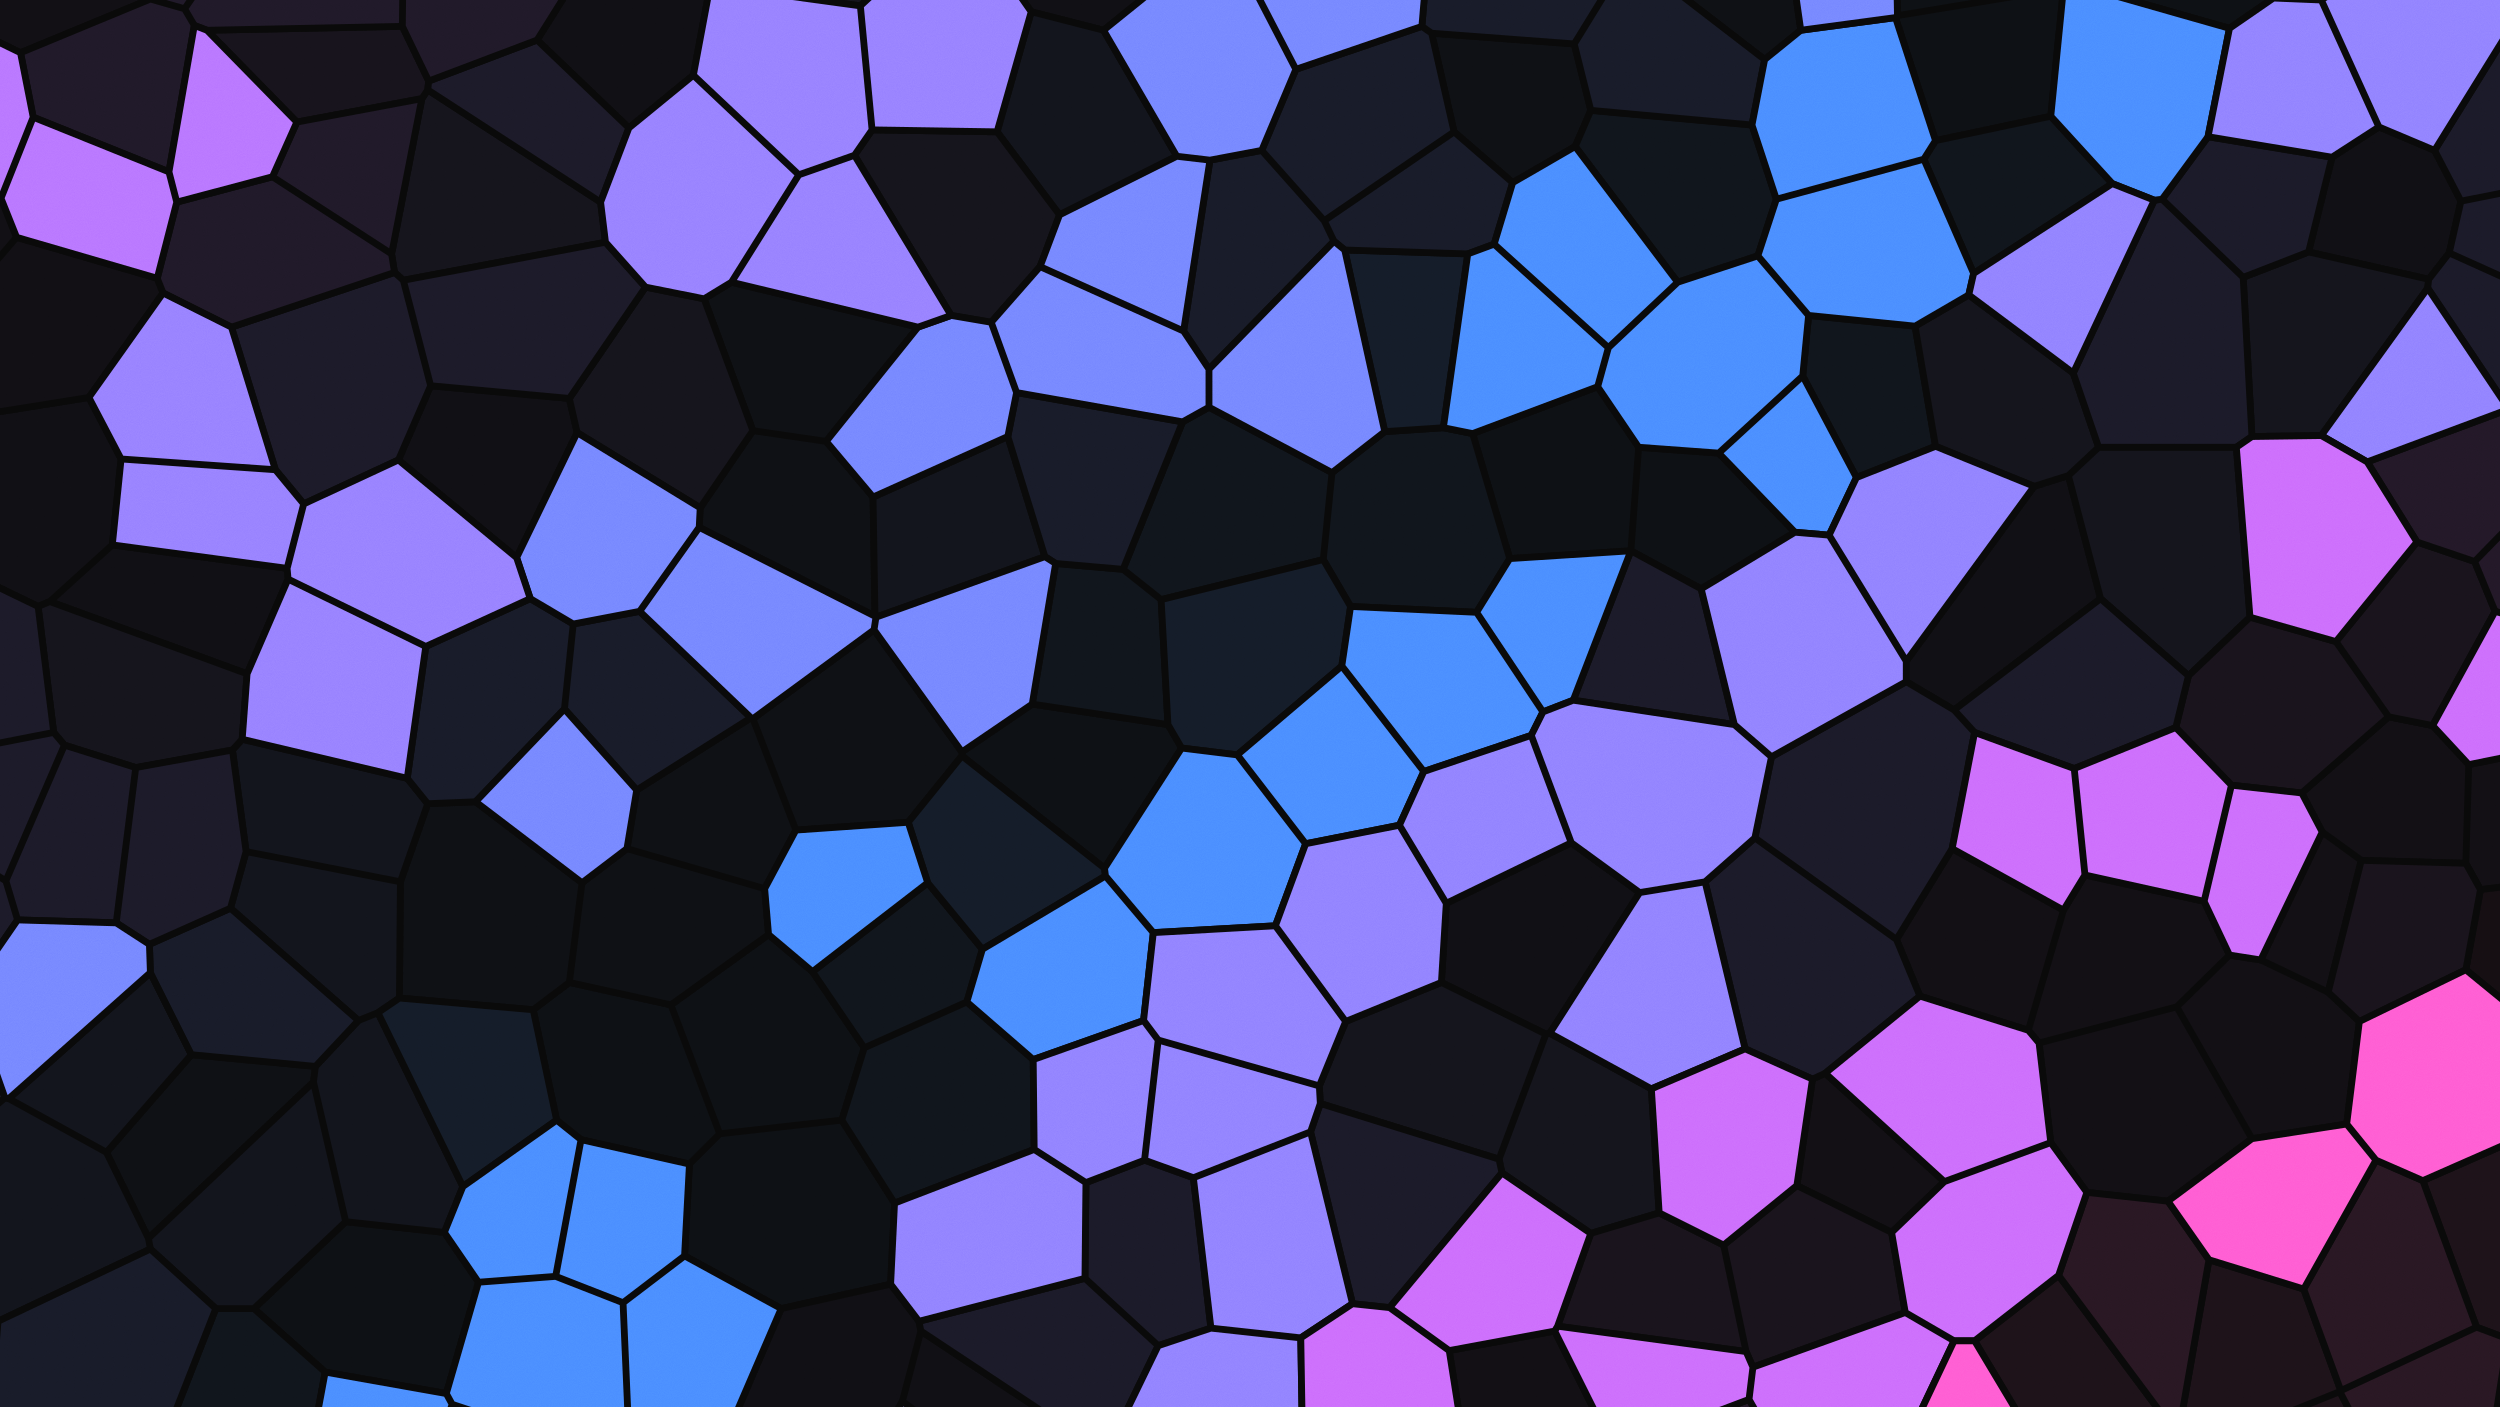
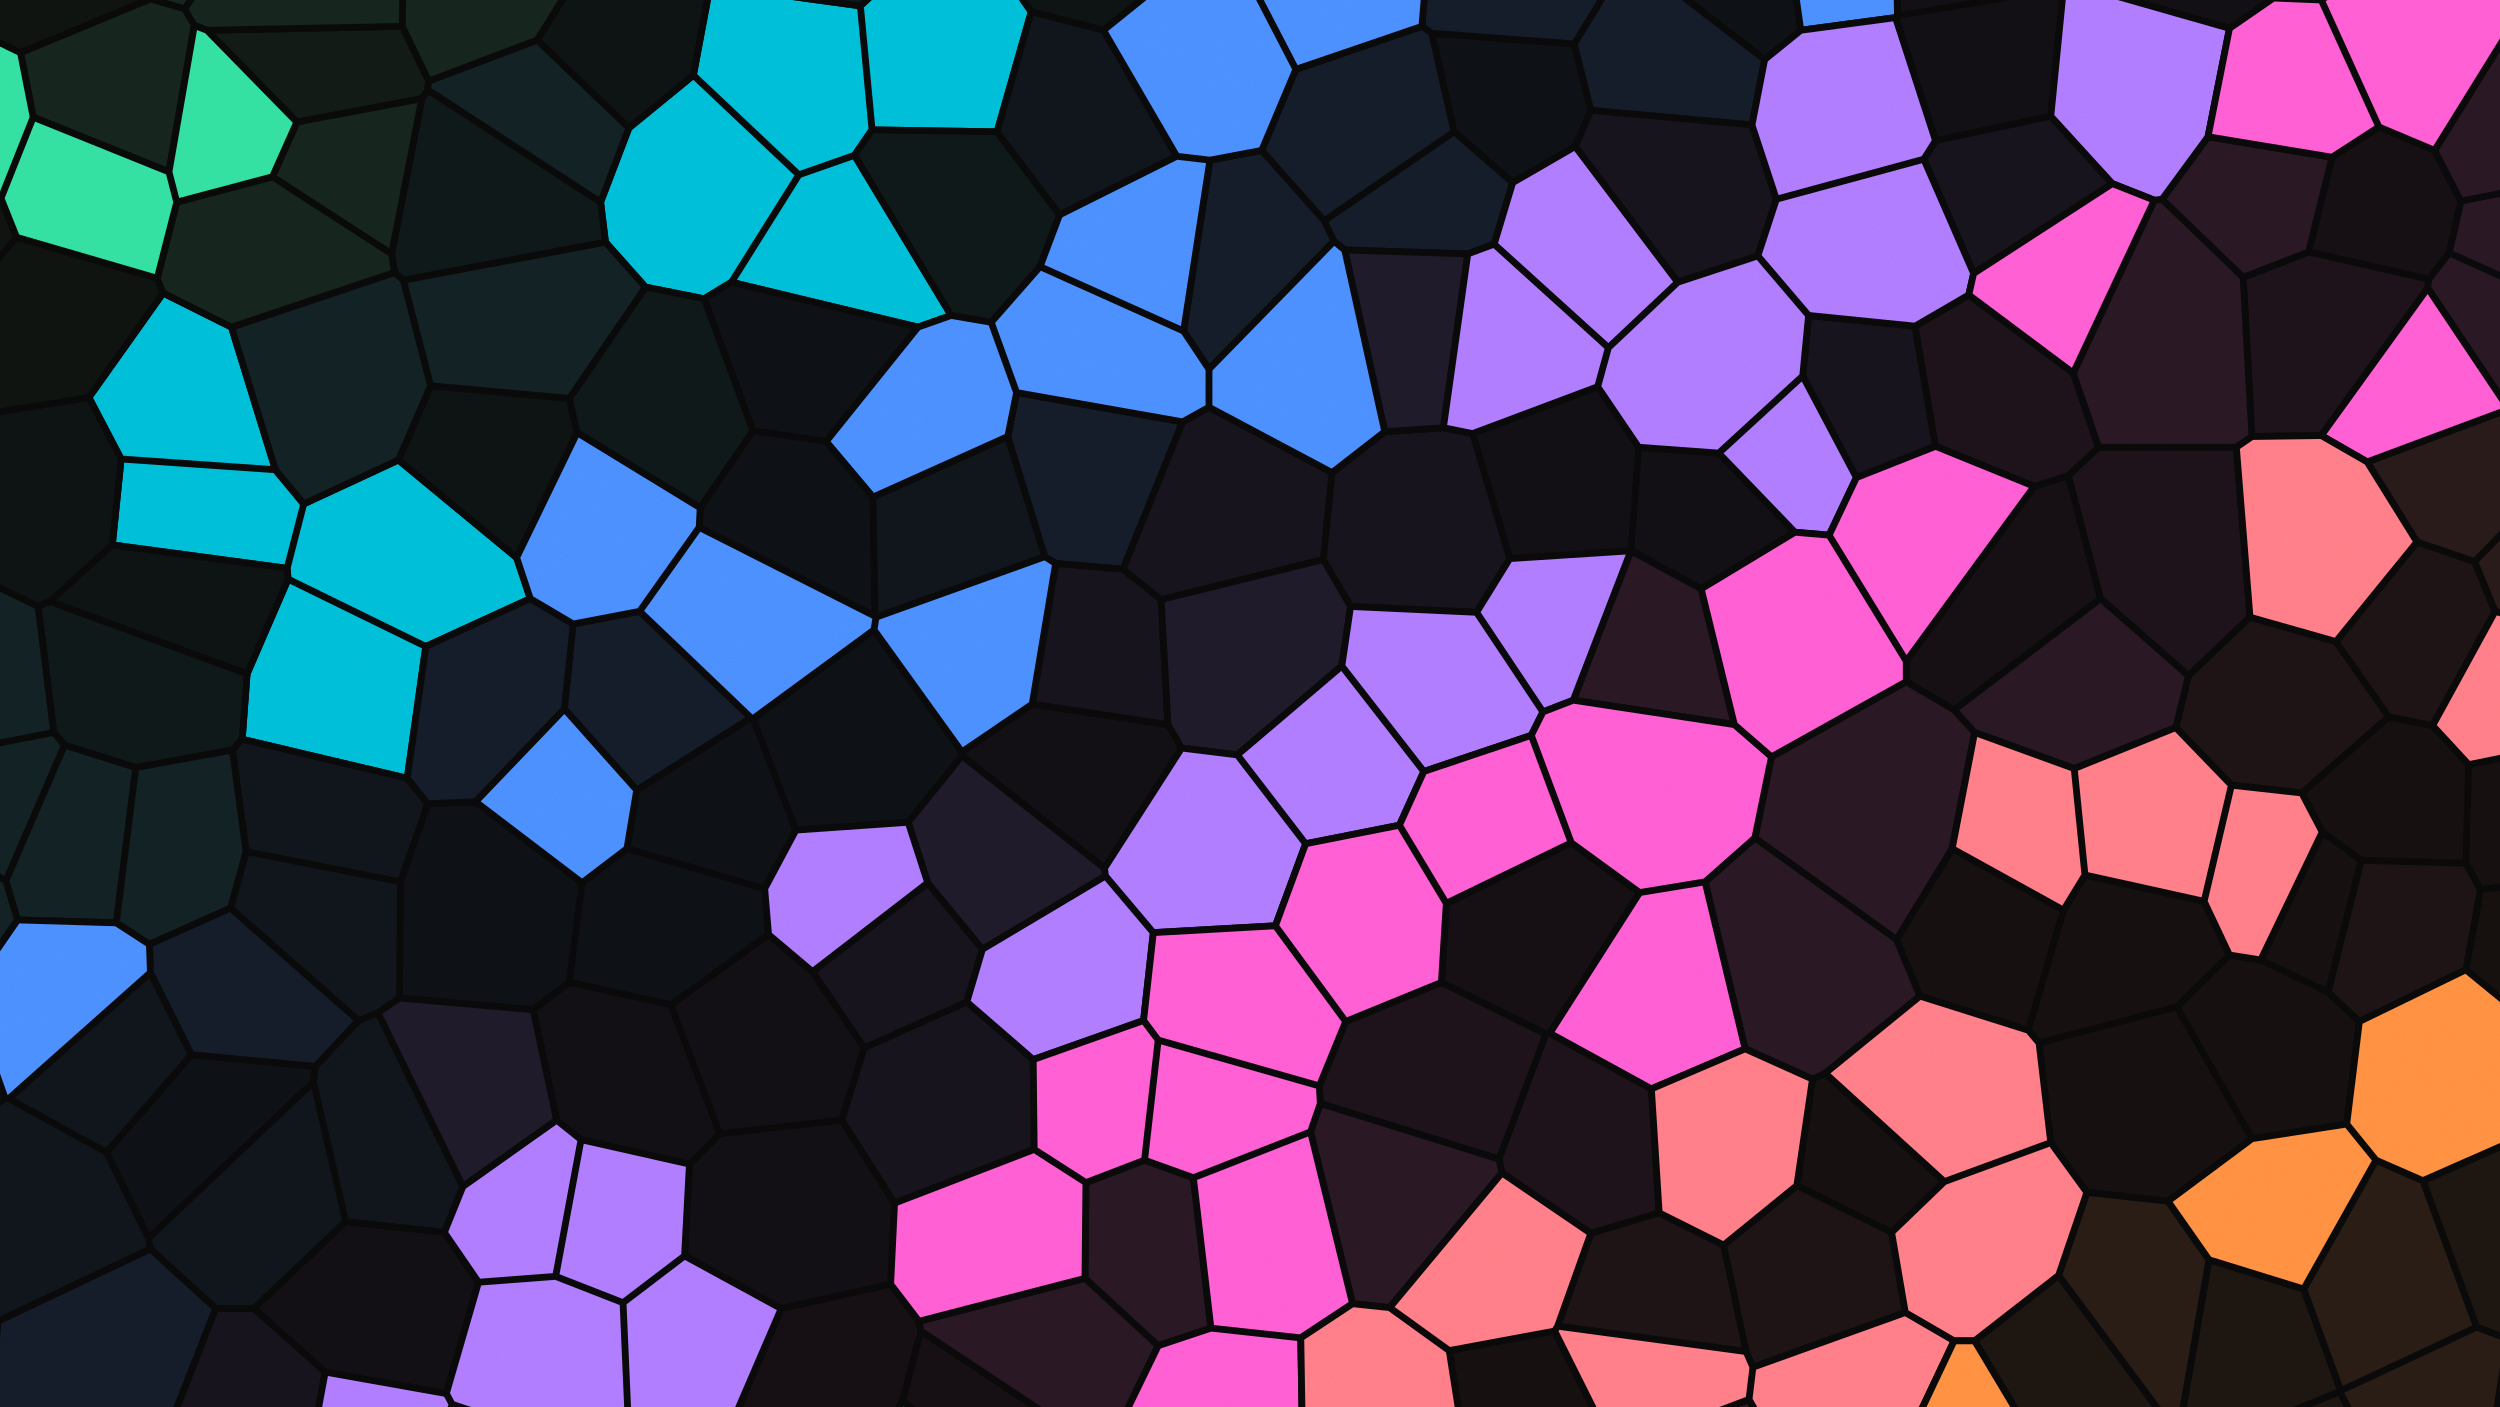
<svg xmlns="http://www.w3.org/2000/svg" width="3840" height="2160" viewBox="0 0 2560 1440">
  <defs>
    <filter id="grain" x="0" y="0" width="100%" height="100%" color-interpolation-filters="sRGB">
      <feTurbulence type="fractalNoise" baseFrequency="1.05" numOctaves="2" seed="25316" stitchTiles="stitch" />
      <feColorMatrix type="matrix" values="0.33 0.33 0.33 0 0 0.33 0.33 0.33 0 0 0.33 0.33 0.33 0 0 0 0 0 0 1" />
    </filter>
  </defs>
  <rect width="2560" height="1440" fill="#0a0a0a" />
  <g stroke="#0a0a0a" stroke-width="7" stroke-linejoin="round">
-     <path d="M1940 -150l172 0 6 132-5 6-170 28zM2112 -150l164 0 52 148-45 31-165-47zM2276 -150l159 0 7 108-65 42-49-2zM1982 144l-41-126 2-2 170-28-13 131zM1546 572l-38-128 128-48 42 62-8 106zM1670 564l8-106 82 6 78 81-96 58-72-39zM985 774l0-4 72-49 139 21 14 24-79 123zM570 1147l-24-113 37-28 104 23 50 132-31 31-111-25zM737 1161l-50-132 100-72 45 38 53 78-23 74zM333 1405l-73-65 94-89 101 11 35 51-33 114zM701 1286l5-94 31-31 125-14 54 85-4 83-112 25zM27 1590l-177 0 0-59 139-64 3 2zM434 1590l-163 0-9-29 47-27 114 22z" fill="#0e1115" />
-     <path d="M1662 -150l156 0 26 181-37 30-139-107zM1489 135l-23-101 146 11 17 68-16 37-64 37zM771 441l-50-135 28-17 191 46-94 117zM716 540l1-20 54-79 75 11 48 57 2 122zM642 869l10-60 117-74 2 1 44 114-32 60zM815 850l-44-114 124-91 90 125 0 4-55 68zM409 1022l1-119 28-80 49-2 109 83-13 102-37 28zM583 1006l13-102 46-35 141 41 4 47-100 72zM109 1180l87-100 127 12-2 16-169 160zM-150 1531l0-186 135-4 13 12-9 114z" fill="#0f1115" />
-     <path d="M1108 -150l12 0 98 110-88 71-74-19-30-43zM2575 -150l135 0 0 178-124-24-30-28zM550 41l59-94 116 50-15 80-66 54zM2364 258l24-97 48-31 57 24 27 52-12 53-21 27zM-21 592l-28-161 2-2 138-22 33 63-9 88-64 58-12 5zM408 471l33-76 142 13 8 35-62 128zM51 616l64-58 179 24 1 11-42 97zM1952 698l0-21 131-179 35-11 33 126-150 114zM1476 1006l5-81 128-62 70 51-92 144-4 1zM744 1470l56-130 112-25 29 38 2 10-19 72-13 23-133 37zM1077 1550l-153-115 19-72 169 112zM932 1590l-131 0-23-95 133-37z" fill="#111015" />
-     <path d="M1613 150l16-37 165 15 25 76-19 58-82 27zM2021 280l-51-117 12-19 118-25 63 69zM1846 385l6-62 109 11 21 123-81 32zM1150 583l61-151 27-15 126 67-9 89-166 41zM1355 573l9-89 54-42 60-4 30 6 38 128-34 55-129-6zM1057 721l24-144 69 6 39 31 7 128zM832 995l118-91 56 68-16 54-105 47zM862 1147l23-74 105-47 68 59 1 92-143 55zM169 1529l-12-26 64-163 39 0 73 65-24 129-47 27zM143 1590l-116 0-35-121 165 34 12 26z" fill="#11161d" />
-     <path d="M36 -150l35 0 83 149-133 55-74-36zM-150 244l0-83 151 42 16 40-56 65zM-47 429l8-121 56-65 144 42 6 15-76 107zM-150 655l0-231 101 7 28 161z" fill="#121015" />
-     <path d="M2378 852l-21-40 89-78 45 9 37 40-3 101-107-3zM2710 746l0 144-170 21-15-27 3-101zM1966 1020l-24-58 57-93 114 63-36 123zM2077 1055l36-123 22-36 122 27 26 55-54 53-141 37zM2315 983l63-131 40 29-34 135zM1840 1214l16-109 13-6 122 111-54 52zM2100 1170l-12-102 141-37 77 135-86 64-83-9zM2306 1166l-77-135 54-53 32 5 69 33 32 30-13 105zM1507 1529l-23-146 108-20 61 122-7 10z" fill="#131015" />
-     <path d="M1021 135l35-123 74 19 75 129-120 60zM896 631l-2-122 138-62 38 123-173 62zM252 872l-14-104 10-11 169 40 21 26-28 80zM236 930l16-58 158 31-1 119-22 15-20 8zM9 1125l145-129 42 84-87 100zM354 1251l-33-143 2-16 44-47 20-8 87 178-19 47zM-150 1345l0-146 73-4 62 146zM-15 1341l-62-146 82-71 4 1 100 55 43 88 2 11-156 74zM154 1279l-2-11 169-160 33 143-94 89-39 0z" fill="#13151d" />
-     <path d="M1982 457l-21-123 55-32 107 80 26 76-31 29-35 11zM2306 447l-9-163 67-26 123 28-1 9-109 151zM2118 487l31-29 141 0 14 174-63 60-90-79zM1352 1130l-1-18 27-66 98-40 107 53-48 128zM1538 1201l-3-14 48-128 4-1 104 57 8 127-70 21zM1234 1590l-165 0 8-40 35-75 35-22z" fill="#15151d" />
-     <path d="M2435 -150l140 0-19 126-114-18zM1418 442l-41-186 126 4-25 178zM1196 742l-7-128 166-41 28 48-9 61-107 91-57-7zM930 842l55-68 146 115 1 8-126 75-56-68zM474 1215l-87-178 22-15 137 12 24 113zM613 1590l-179 0-11-34 40-118 160 53z" fill="#151d2a" />
-     <path d="M2710 890l0 140-97 35-88-72 15-82zM2710 1030l0 223-113-95 16-93zM2710 1364l0 159-165 29-5-3 28-178zM2124 1590l-146 0-24-64 129-51 51 35zM2560 1590l-116 0 20-33 76-8 5 3z" fill="#160f13" />
-     <path d="M768 -150l136 0 32 105-55 51-139-19zM904 -150l204 0-82 119-90-14zM404 279l-3-19 31-159 6-9 177 115 5 41-207 39zM974 323l-99-164 18-26 128 2 64 85-20 53-50 57zM583 408l78-114 60 12 50 135-54 79-126-77zM55 750l-16-129 12-5 202 74-5 67-10 11-99 18-73-23z" fill="#16151d" />
-     <path d="M-150 -150l186 0-89 168-97 8zM212 31l200-4 27 56-1 9-6 9-128 24z" fill="#18141d" />
-     <path d="M1471 -150l191 0 6 104-56 91-146-11-10-7zM1292 154l35-83 129-44 10 7 23 101-133 91zM1629 113l-17-68 56-91 139 107-13 67zM1212 339l27-175 53-10 64 72 10 21-128 131zM1366 247l-10-21 133-91 60 52-19 63-27 10-126-4zM1070 570l-38-123 9-45 170 30-61 151-69-6zM417 797l19-135 107-49 44 26-9 87-91 95-49 2zM578 726l9-87 68-13 114 109-117 74zM196 1080l-42-84-1-29 83-37 131 115-44 47zM-11 1467l9-114 156-74 67 61-64 163-165-34z" fill="#191c2a" />
-     <path d="M2228 745l13-53 63-60 88 25 54 77-89 78-72-8zM2446 734l-54-77 83-102 59 20 21 51-64 117zM2384 1016l34-135 107 3 15 27-15 82-109 53zM1595 1358l34-95 70-21 66 33 23 109zM1795 1400l-7-16-23-109 75-61 97 48 14 82z" fill="#1a141d" />
-     <path d="M2710 28l0 140-190 38-27-52 93-150zM2214 204l47-64 127 21-24 97-67 26zM2710 168l0 182-202-91 12-53zM2149 458l-26-76 83-177 8-1 83 80 9 163-16 11zM2710 350l0 88-52 10-89-29-83-124 1-9 21-27zM1611 717l59-153 72 39 34 139zM2001 727l150-114 90 79-13 53-104 42-102-37zM1797 858l17-83 138-77 49 29 21 23-23 119-57 93zM1787 1074l-41-171 51-45 145 104 24 58-97 79-13 6zM1111 1309l1-98 60-23 50 18 18 154-54 18zM1385 1335l-43-176 10-29 183 57 3 14-115 138zM1112 1475l-169-112-2-10 170-44 75 69-34 70-5 5zM801 1590l-188 0 10-99 21-19 100-2 34 25z" fill="#1c1b2a" />
-     <path d="M438 92l1-9 111-42 94 90-29 76zM282 481l-45-146 167-56 9 8 28 108-33 76-97 45zM441 395l-28-108 207-39 41 46-78 114zM-150 790l0-135 129-63 60 29 16 129zM-150 805l0-15 205-40 11 13-60 139zM6 902l60-139 73 23-20 159-101-3zM119 945l20-159 99-18 14 104-16 58-83 37zM-150 990l0-185 156 97 12 40-51 74zM-150 1199l0-209 117 26 38 108-82 71z" fill="#1d1b2a" />
-     <path d="M2710 1253l0 111-142 7-32-12-55-150 116-51zM2134 1510l-51-35-61-102 86-67 105 141zM2235 1444l27-154 97 30 38 104-1 1-102 41zM2444 1590l-140 0-10-124 102-41 68 132z" fill="#1e131a" />
-     <path d="M71 -150l228 0-110 159-35-10zM299 -150l115 0-2 177-200 4-13-5-10-17zM414 -150l142 0 53 97-59 94-111 42-27-56zM34 120l-13-66 133-55 35 10 10 17-26 150zM161 285l20-78 98-26 122 79 3 19-167 56-70-35zM279 181l25-56 128-24-31 159zM-150 424l0-180 111 64-8 121-2 2z" fill="#211a2a" />
-     <path d="M2475 555l-51-82 145-54 89 29-124 127zM2710 438l0 233-155-45-21-51 124-127zM1803 1590l-130 0-27-95 7-10 138-52 33 58z" fill="#241929" />
-     <path d="M2213 1447l-105-141 29-85 83 9 42 60-27 154zM2397 1424l-38-104 74-132 48 21 55 150zM2464 1557l-68-132 1-1 139-65 32 12-28 178zM2710 1523l0 67-150 0-15-38z" fill="#2a1824" />
-     <path d="M1794 128l13-67 37-30 97-13 41 126-12 19-151 41zM2100 119l13-131 5-6 165 47-22 111-47 64-8 1-43-17zM1530 250l19-63 64-37 105 139-71 67zM1800 262l19-58 151-41 51 117-5 22-55 32-109-11zM1478 438l25-178 27-10 117 106-11 40-128 48zM1636 396l11-40 71-67 82-27 52 61-6 62-86 79-82-6zM1760 464l86-79 55 104-28 59-35-3zM1374 682l9-61 129 6 68 102-12 24-110 37zM1512 627l34-55 124-8-59 153-31 12zM1132 897l-1-8 79-123 57 7 70 91-31 84-125 7zM1267 773l107-91 84 108-25 55-96 19zM787 957l-4-47 32-60 115-8 20 62-118 91zM990 1026l16-54 126-75 49 58-10 90-113 40zM490 1313l-35-51 19-47 96-68 25 20-26 140zM569 1307l26-140 111 25-5 94-63 48zM309 1534l24-129 124 22 6 11-40 118zM463 1438l-6-11 33-114 79-6 69 27 6 138-21 19zM644 1472l-6-138 63-48 99 54-56 130zM271 1590l-128 0 26-61 93 32z" fill="#4d91ff" />
-     <path d="M1330 -150l141 0-15 177-129 44-56-108zM1818 -150l122 0 3 166-2 2-97 13zM1130 31l88-71 53 3 56 108-35 83-53 10-34-4zM1065 273l20-53 120-60 34 4-27 175zM846 452l94-117 34-12 41 7 26 72-9 45-138 62zM1041 402l-26-72 50-57 147 66 26 39 0 39-27 15zM1238 417l0-39 128-131 11 9 41 186-54 42zM543 613l-14-42 62-128 126 77-1 20-61 86-68 13zM655 626l61-86 180 91 1 1-2 13-124 91-2-1zM895 645l2-13 173-62 11 7-24 144-72 49zM487 821l91-95 74 83-10 60-46 35zM5 1124l-38-108 51-74 101 3 34 22 1 29-145 129z" fill="#7a8bff" />
-     <path d="M2261 140l22-111 45-31 49 2 59 130-48 31zM2436 130l-59-130 65-42 114 18 30 28-93 150zM2016 302l5-22 142-92 43 17-83 177zM2424 473l-47-27 109-151 83 124zM1873 548l28-59 81-32 101 41-131 179zM1776 742l-34-139 96-58 35 3 79 129 0 21-138 77zM1481 925l-48-80 25-55 110-37 41 110zM1609 863l-41-110 12-24 31-12 165 25 38 33-17 83-51 45-67 11zM1186 1065l-15-20 10-90 125-7 72 98-27 66zM1378 1046l-72-98 31-84 96-19 48 80-5 81zM1587 1058l92-144 67-11 41 171-96 41zM1059 1177l-1-92 113-40 15 20-14 123-60 23zM1172 1188l14-123 165 47 1 18-10 29-120 47zM912 1315l4-83 143-55 53 34-1 98-170 44zM1240 1360l-18-154 120-47 43 176-53 35zM1152 1448l34-70 54-18 92 10 3 183zM1069 1590l-137 0-21-132 13-23 153 115zM1320 1590l-86 0-87-137 5-5 183 105 0 2z" fill="#9586ff" />
-     <path d="M1120 -150l210 0-59 113-53-3zM710 77l15-80 17-10 139 19 12 127-18 26-57 20zM893 133l-12-127 55-51 90 14 30 43-35 123zM620 248l-5-41 29-76 66-54 108 102-69 110-28 17-60-12zM749 289l69-110 57-20 99 164-34 12zM91 407l76-107 70 35 45 146-158-11zM115 558l9-88 158 11 29 35-17 66zM295 593l-1-11 17-66 97-45 121 100 14 42-107 49zM248 757l5-67 42-97 141 69-19 135z" fill="#9b85ff" />
-     <path d="M556 -150l212 0-26 137-17 10-116-50zM-150 161l0-135 97-8 74 36 13 66-33 83zM173 176l26-150 13 5 92 94-25 56-98 26zM1 203l33-83 139 56 8 31-20 78-144-42z" fill="#bb7aff" />
-     <path d="M2304 632l-14-174 16-11 71-1 47 27 51 82-83 102zM2710 671l0 75-182 37-37-40 64-117zM1999 869l23-119 102 37 11 109-22 36zM2135 896l-11-109 104-42 57 59-28 119zM2283 978l-26-55 28-119 72 8 21 40-63 131zM1699 1242l-8-127 96-41 69 31-16 109-75 61zM1991 1210l-122-111 97-79 111 35 11 13 12 102zM1423 1339l115-138 91 62-34 95-3 5-108 20zM1951 1344l-14-82 54-52 109-40 37 51-29 85-86 67-21 0zM1335 1555l0-2-3-183 53-35 38 4 61 44 23 146-2 3zM1653 1485l-61-122 3-5 193 26 7 16-4 33zM1824 1491l-33-58 4-33 156-56 50 29-64 135zM1520 1590l-200 0 15-35 170-23zM1673 1590l-153 0-15-58 2-3 139-34z" fill="#ce71fc" />
-     <path d="M2403 1151l13-105 109-53 88 72-16 93-116 51-48-21zM2262 1290l-42-60 86-64 97-15 30 37-74 132zM1954 1526l-17-18 64-135 21 0 61 102zM1978 1590l-175 0 21-99 113 17 17 18zM2304 1590l-180 0 10-80 79-63 22-3 59 22z" fill="#ff60d4" />
+     <path d="M1120 -150l210 0-59 113-53-3zM710 77l15-80 17-10 139 19 12 127-18 26-57 20zM893 133l-12-127 55-51 90 14 30 43-35 123zM620 248l-5-41 29-76 66-54 108 102-69 110-28 17-60-12zM749 289l69-110 57-20 99 164-34 12zM91 407l76-107 70 35 45 146-158-11zM115 558l9-88 158 11 29 35-17 66zM295 593l-1-11 17-66 97-45 121 100 14 42-107 49zM248 757l5-67 42-97 141 69-19 135z" fill="#00bfd8" />
+     <path d="M1662 -150l156 0 26 181-37 30-139-107zM1489 135l-23-101 146 11 17 68-16 37-64 37zM771 441l-50-135 28-17 191 46-94 117zM716 540l1-20 54-79 75 11 48 57 2 122zM642 869l10-60 117-74 2 1 44 114-32 60zM815 850l-44-114 124-91 90 125 0 4-55 68zM409 1022l1-119 28-80 49-2 109 83-13 102-37 28zM583 1006l13-102 46-35 141 41 4 47-100 72zM109 1180l87-100 127 12-2 16-169 160zM-150 1531l0-186 135-4 13 12-9 114z" fill="#0e1115" />
+     <path d="M1108 -150l12 0 98 110-88 71-74-19-30-43zM550 41l59-94 116 50-15 80-66 54zM-21 592l-28-161 2-2 138-22 33 63-9 88-64 58-12 5zM408 471l33-76 142 13 8 35-62 128zM51 616l64-58 179 24 1 11-42 97z" fill="#0e1314" />
+     <path d="M36 -150l35 0 83 149-133 55-74-36zM-150 244l0-83 151 42 16 40-56 65zM-47 429l8-121 56-65 144 42 6 15-76 107zM-150 655l0-231 101 7 28 161z" fill="#0f1411" />
+     <path d="M768 -150l136 0 32 105-55 51-139-19zM904 -150l204 0-82 119-90-14zM404 279l-3-19 31-159 6-9 177 115 5 41-207 39zM974 323l-99-164 18-26 128 2 64 85-20 53-50 57zM583 408l78-114 60 12 50 135-54 79-126-77zM55 750l-16-129 12-5 202 74-5 67-10 11-99 18-73-23z" fill="#10191a" />
+     <path d="M1021 135l35-123 74 19 75 129-120 60zM896 631l-2-122 138-62 38 123-173 62zM252 872l-14-104 10-11 169 40 21 26-28 80zM236 930l16-58 158 31-1 119-22 15-20 8zM9 1125l145-129 42 84-87 100zM354 1251l-33-143 2-16 44-47 20-8 87 178-19 47zM-150 1345l0-146 73-4 62 146zM-15 1341l-62-146 82-71 4 1 100 55 43 88 2 11-156 74zM154 1279l-2-11 169-160 33 143-94 89-39 0z" fill="#11161d" />
+     <path d="M1940 -150l172 0 6 132-5 6-170 28zM2112 -150l164 0 52 148-45 31-165-47zM2276 -150l159 0 7 108-65 42-49-2zM1982 144l-41-126 2-2 170-28-13 131zM1546 572l-38-128 128-48 42 62-8 106zM1670 564l8-106 82 6 78 81-96 58-72-39zM985 774l0-4 72-49 139 21 14 24-79 123zM570 1147l-24-113 37-28 104 23 50 132-31 31-111-25zM737 1161l-50-132 100-72 45 38 53 78-23 74zM333 1405l-73-65 94-89 101 11 35 51-33 114zM701 1286l5-94 31-31 125-14 54 85-4 83-112 25zM27 1590l-177 0 0-59 139-64 3 2zM434 1590l-163 0-9-29 47-27 114 22z" fill="#121015" />
+     <path d="M-150 -150l186 0-89 168-97 8zM212 31l200-4 27 56-1 9-6 9-128 24z" fill="#121b16" />
+     <path d="M438 92l1-9 111-42 94 90-29 76zM282 481l-45-146 167-56 9 8 28 108-33 76-97 45zM441 395l-28-108 207-39 41 46-78 114zM-150 790l0-135 129-63 60 29 16 129zM-150 805l0-15 205-40 11 13-60 139zM6 902l60-139 73 23-20 159-101-3zM119 945l20-159 99-18 14 104-16 58-83 37zM-150 990l0-185 156 97 12 40-51 74zM-150 1199l0-209 117 26 38 108-82 71z" fill="#132225" />
+     <path d="M1471 -150l191 0 6 104-56 91-146-11-10-7zM1292 154l35-83 129-44 10 7 23 101-133 91zM1629 113l-17-68 56-91 139 107-13 67zM1212 339l27-175 53-10 64 72 10 21-128 131zM1366 247l-10-21 133-91 60 52-19 63-27 10-126-4zM1070 570l-38-123 9-45 170 30-61 151-69-6zM417 797l19-135 107-49 44 26-9 87-91 95-49 2zM578 726l9-87 68-13 114 109-117 74zM196 1080l-42-84-1-29 83-37 131 115-44 47zM-11 1467l9-114 156-74 67 61-64 163-165-34z" fill="#151d2a" />
+     <path d="M2575 -150l135 0 0 178-124-24-30-28zM2364 258l24-97 48-31 57 24 27 52-12 53-21 27zM1952 698l0-21 131-179 35-11 33 126-150 114zM1476 1006l5-81 128-62 70 51-92 144-4 1zM744 1470l56-130 112-25 29 38 2 10-19 72-13 23-133 37zM1077 1550l-153-115 19-72 169 112zM932 1590l-131 0-23-95 133-37z" fill="#160f13" />
+     <path d="M2378 852l-21-40 89-78 45 9 37 40-3 101-107-3zM2710 746l0 144-170 21-15-27 3-101zM1966 1020l-24-58 57-93 114 63-36 123zM2077 1055l36-123 22-36 122 27 26 55-54 53-141 37zM2315 983l63-131 40 29-34 135zM1840 1214l16-109 13-6 122 111-54 52zM2100 1170l-12-102 141-37 77 135-86 64-83-9zM2306 1166l-77-135 54-53 32 5 69 33 32 30-13 105zM1507 1529l-23-146 108-20 61 122-7 10z" fill="#161010" />
+     <path d="M2710 890l0 140-97 35-88-72 15-82zM2710 1030l0 223-113-95 16-93zM2710 1364l0 159-165 29-5-3 28-178zM2124 1590l-146 0-24-64 129-51 51 35zM2560 1590l-116 0 20-33 76-8 5 3z" fill="#16110e" />
+     <path d="M71 -150l228 0-110 159-35-10zM299 -150l115 0-2 177-200 4-13-5-10-17zM414 -150l142 0 53 97-59 94-111 42-27-56zM34 120l-13-66 133-55 35 10 10 17-26 150zM161 285l20-78 98-26 122 79 3 19-167 56-70-35zM279 181l25-56 128-24-31 159zM-150 424l0-180 111 64-8 121-2 2z" fill="#16261e" />
+     <path d="M1613 150l16-37 165 15 25 76-19 58-82 27zM2021 280l-51-117 12-19 118-25 63 69zM1846 385l6-62 109 11 21 123-81 32zM1150 583l61-151 27-15 126 67-9 89-166 41zM1355 573l9-89 54-42 60-4 30 6 38 128-34 55-129-6zM1057 721l24-144 69 6 39 31 7 128zM832 995l118-91 56 68-16 54-105 47zM862 1147l23-74 105-47 68 59 1 92-143 55zM169 1529l-12-26 64-163 39 0 73 65-24 129-47 27zM143 1590l-116 0-35-121 165 34 12 26z" fill="#17141d" />
+     <path d="M1982 457l-21-123 55-32 107 80 26 76-31 29-35 11zM2306 447l-9-163 67-26 123 28-1 9-109 151zM2118 487l31-29 141 0 14 174-63 60-90-79zM1352 1130l-1-18 27-66 98-40 107 53-48 128zM1538 1201l-3-14 48-128 4-1 104 57 8 127-70 21zM1234 1590l-165 0 8-40 35-75 35-22z" fill="#1e131a" />
+     <path d="M2228 745l13-53 63-60 88 25 54 77-89 78-72-8zM2446 734l-54-77 83-102 59 20 21 51-64 117zM2384 1016l34-135 107 3 15 27-15 82-109 53zM1595 1358l34-95 70-21 66 33 23 109zM1795 1400l-7-16-23-109 75-61 97 48 14 82z" fill="#1e1415" />
+     <path d="M2710 1253l0 111-142 7-32-12-55-150 116-51zM2134 1510l-51-35-61-102 86-67 105 141zM2235 1444l27-154 97 30 38 104-1 1-102 41zM2444 1590l-140 0-10-124 102-41 68 132z" fill="#1e1611" />
+     <path d="M2435 -150l140 0-19 126-114-18zM1418 442l-41-186 126 4-25 178zM1196 742l-7-128 166-41 28 48-9 61-107 91-57-7zM930 842l55-68 146 115 1 8-126 75-56-68zM474 1215l-87-178 22-15 137 12 24 113zM613 1590l-179 0-11-34 40-118 160 53z" fill="#201b2a" />
+     <path d="M2710 28l0 140-190 38-27-52 93-150zM2214 204l47-64 127 21-24 97-67 26zM2710 168l0 182-202-91 12-53zM2149 458l-26-76 83-177 8-1 83 80 9 163-16 11zM2710 350l0 88-52 10-89-29-83-124 1-9 21-27zM1611 717l59-153 72 39 34 139zM2001 727l150-114 90 79-13 53-104 42-102-37zM1797 858l17-83 138-77 49 29 21 23-23 119-57 93zM1787 1074l-41-171 51-45 145 104 24 58-97 79-13 6zM1111 1309l1-98 60-23 50 18 18 154-54 18zM1385 1335l-43-176 10-29 183 57 3 14-115 138zM1112 1475l-169-112-2-10 170-44 75 69-34 70-5 5zM801 1590l-188 0 10-99 21-19 100-2 34 25z" fill="#2a1824" />
+     <path d="M2475 555l-51-82 145-54 89 29-124 127zM2710 438l0 233-155-45-21-51 124-127zM1803 1590l-130 0-27-95 7-10 138-52 33 58z" fill="#2a1b1b" />
+     <path d="M2213 1447l-105-141 29-85 83 9 42 60-27 154zM2397 1424l-38-104 74-132 48 21 55 150zM2464 1557l-68-132 1-1 139-65 32 12-28 178zM2710 1523l0 67-150 0-15-38z" fill="#2a1d15" />
+     <path d="M556 -150l212 0-26 137-17 10-116-50zM-150 161l0-135 97-8 74 36 13 66-33 83zM173 176l26-150 13 5 92 94-25 56-98 26zM1 203l33-83 139 56 8 31-20 78-144-42z" fill="#35e0a3" />
+     <path d="M1330 -150l141 0-15 177-129 44-56-108zM1818 -150l122 0 3 166-2 2-97 13zM1130 31l88-71 53 3 56 108-35 83-53 10-34-4zM1065 273l20-53 120-60 34 4-27 175zM846 452l94-117 34-12 41 7 26 72-9 45-138 62zM1041 402l-26-72 50-57 147 66 26 39 0 39-27 15zM1238 417l0-39 128-131 11 9 41 186-54 42zM543 613l-14-42 62-128 126 77-1 20-61 86-68 13zM655 626l61-86 180 91 1 1-2 13-124 91-2-1zM895 645l2-13 173-62 11 7-24 144-72 49zM487 821l91-95 74 83-10 60-46 35zM5 1124l-38-108 51-74 101 3 34 22 1 29-145 129z" fill="#4d91ff" />
+     <path d="M1794 128l13-67 37-30 97-13 41 126-12 19-151 41zM2100 119l13-131 5-6 165 47-22 111-47 64-8 1-43-17zM1530 250l19-63 64-37 105 139-71 67zM1800 262l19-58 151-41 51 117-5 22-55 32-109-11zM1478 438l25-178 27-10 117 106-11 40-128 48zM1636 396l11-40 71-67 82-27 52 61-6 62-86 79-82-6zM1760 464l86-79 55 104-28 59-35-3zM1374 682l9-61 129 6 68 102-12 24-110 37zM1512 627l34-55 124-8-59 153-31 12zM1132 897l-1-8 79-123 57 7 70 91-31 84-125 7zM1267 773l107-91 84 108-25 55-96 19zM787 957l-4-47 32-60 115-8 20 62-118 91zM990 1026l16-54 126-75 49 58-10 90-113 40zM490 1313l-35-51 19-47 96-68 25 20-26 140zM569 1307l26-140 111 25-5 94-63 48zM309 1534l24-129 124 22 6 11-40 118zM463 1438l-6-11 33-114 79-6 69 27 6 138-21 19zM644 1472l-6-138 63-48 99 54-56 130zM271 1590l-128 0 26-61 93 32z" fill="#b17eff" />
+     <path d="M2261 140l22-111 45-31 49 2 59 130-48 31zM2436 130l-59-130 65-42 114 18 30 28-93 150zM2016 302l5-22 142-92 43 17-83 177zM2424 473l-47-27 109-151 83 124zM1873 548l28-59 81-32 101 41-131 179zM1776 742l-34-139 96-58 35 3 79 129 0 21-138 77zM1481 925l-48-80 25-55 110-37 41 110zM1609 863l-41-110 12-24 31-12 165 25 38 33-17 83-51 45-67 11zM1186 1065l-15-20 10-90 125-7 72 98-27 66zM1378 1046l-72-98 31-84 96-19 48 80-5 81zM1587 1058l92-144 67-11 41 171-96 41zM1059 1177l-1-92 113-40 15 20-14 123-60 23zM1172 1188l14-123 165 47 1 18-10 29-120 47zM912 1315l4-83 143-55 53 34-1 98-170 44zM1240 1360l-18-154 120-47 43 176-53 35zM1152 1448l34-70 54-18 92 10 3 183zM1069 1590l-137 0-21-132 13-23 153 115zM1320 1590l-86 0-87-137 5-5 183 105 0 2z" fill="#ff60d4" />
+     <path d="M2304 632l-14-174 16-11 71-1 47 27 51 82-83 102zM2710 671l0 75-182 37-37-40 64-117zM1999 869l23-119 102 37 11 109-22 36zM2135 896l-11-109 104-42 57 59-28 119zM2283 978l-26-55 28-119 72 8 21 40-63 131zM1699 1242l-8-127 96-41 69 31-16 109-75 61zM1991 1210l-122-111 97-79 111 35 11 13 12 102zM1423 1339l115-138 91 62-34 95-3 5-108 20zM1951 1344l-14-82 54-52 109-40 37 51-29 85-86 67-21 0zM1335 1555l0-2-3-183 53-35 38 4 61 44 23 146-2 3zM1653 1485l-61-122 3-5 193 26 7 16-4 33zM1824 1491l-33-58 4-33 156-56 50 29-64 135zM1520 1590l-200 0 15-35 170-23zM1673 1590l-153 0-15-58 2-3 139-34z" fill="#ff808a" />
+     <path d="M2403 1151l13-105 109-53 88 72-16 93-116 51-48-21zM2262 1290l-42-60 86-64 97-15 30 37-74 132zM1954 1526l-17-18 64-135 21 0 61 102zM1978 1590l-175 0 21-99 113 17 17 18zM2304 1590l-180 0 10-80 79-63 22-3 59 22z" fill="#ff9243" />
  </g>
  <rect width="2560" height="1440" filter="url(#grain)" opacity="0.066" style="mix-blend-mode:overlay" />
</svg>
